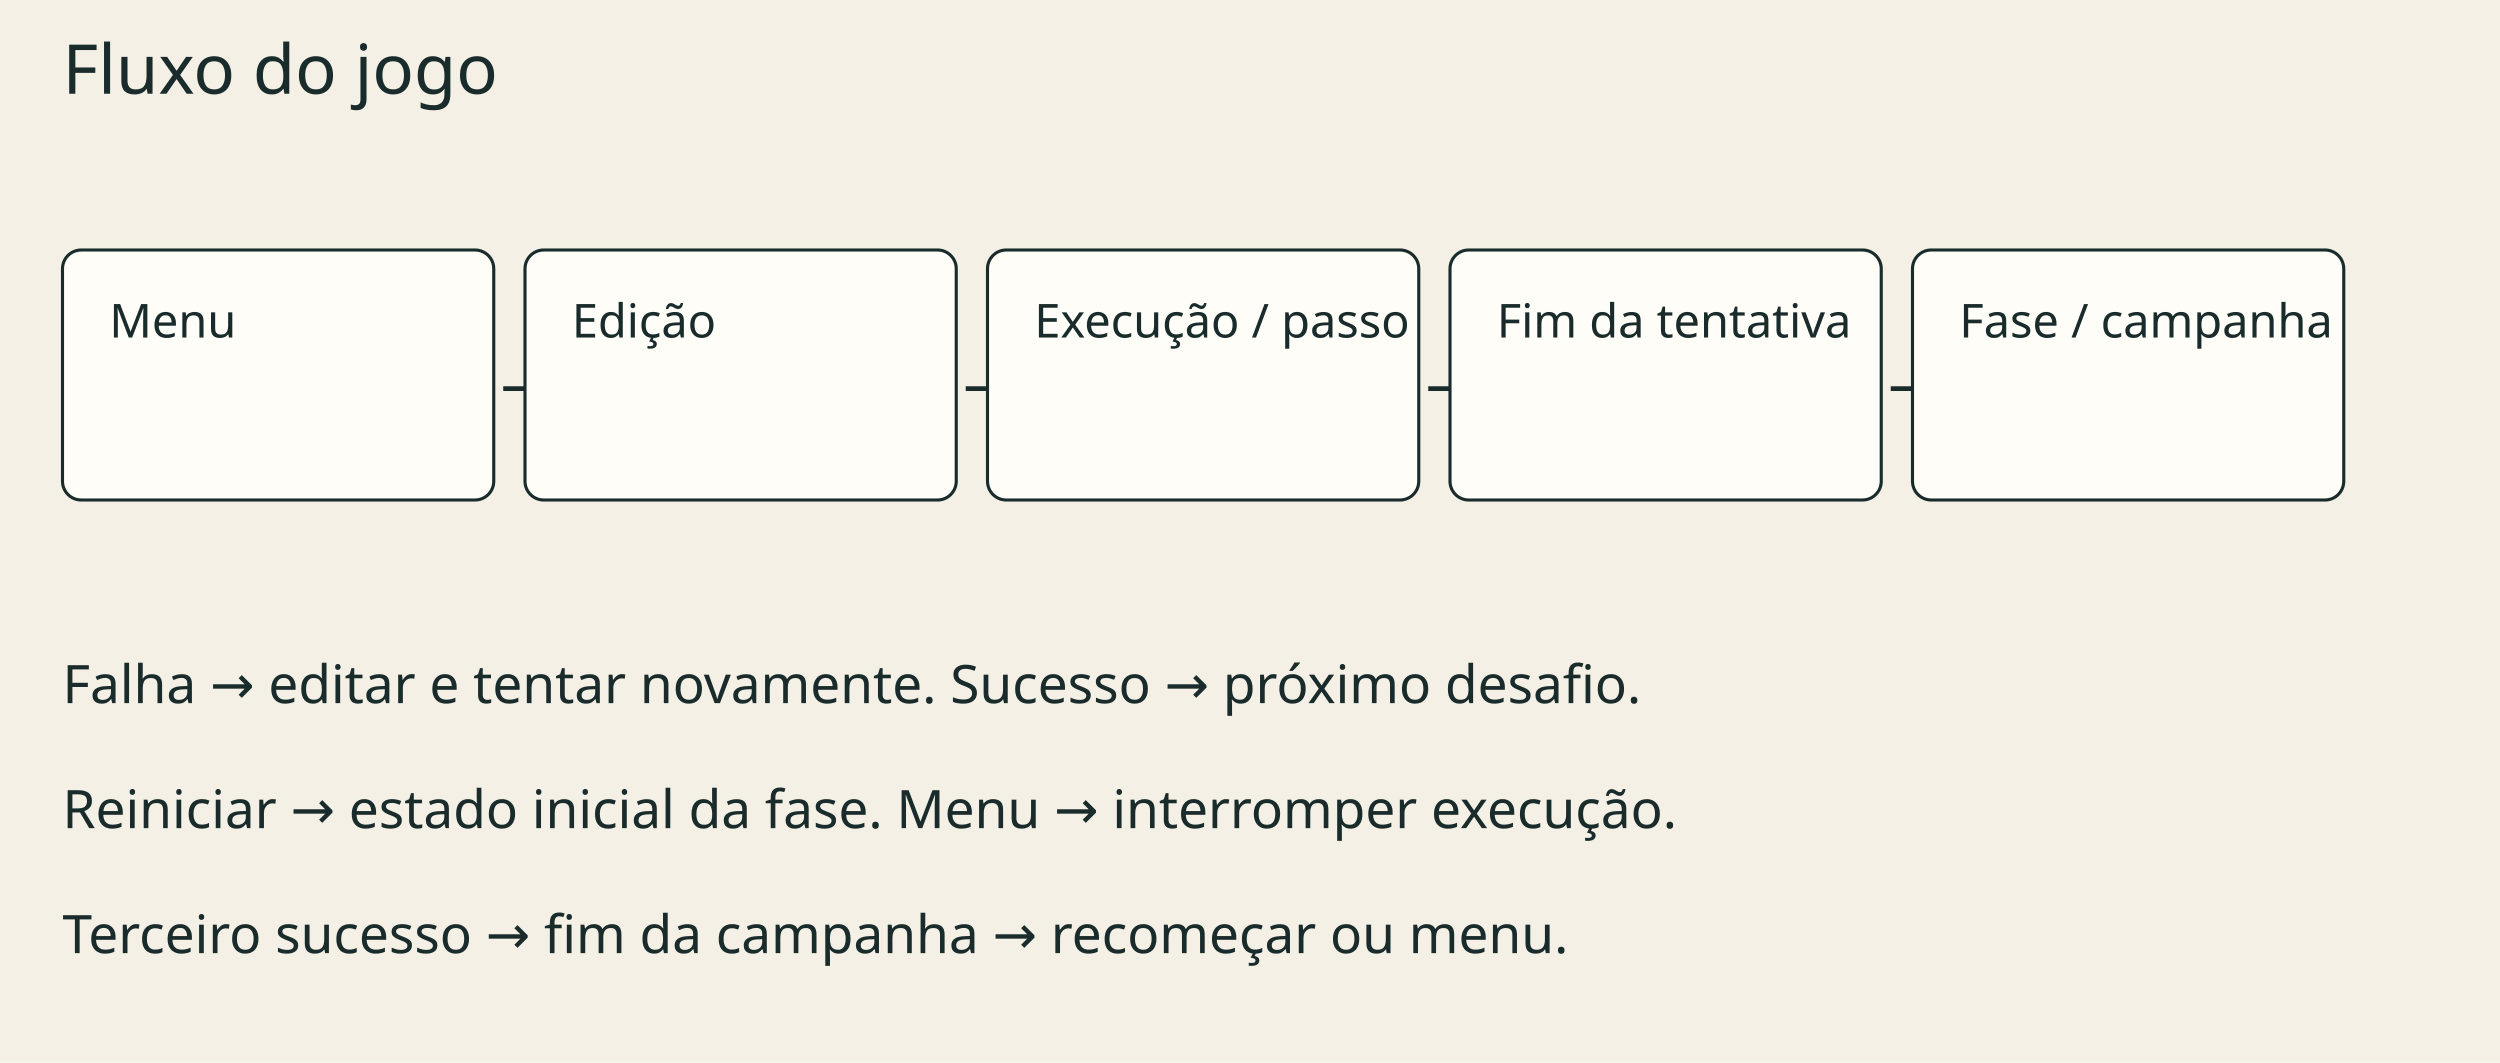
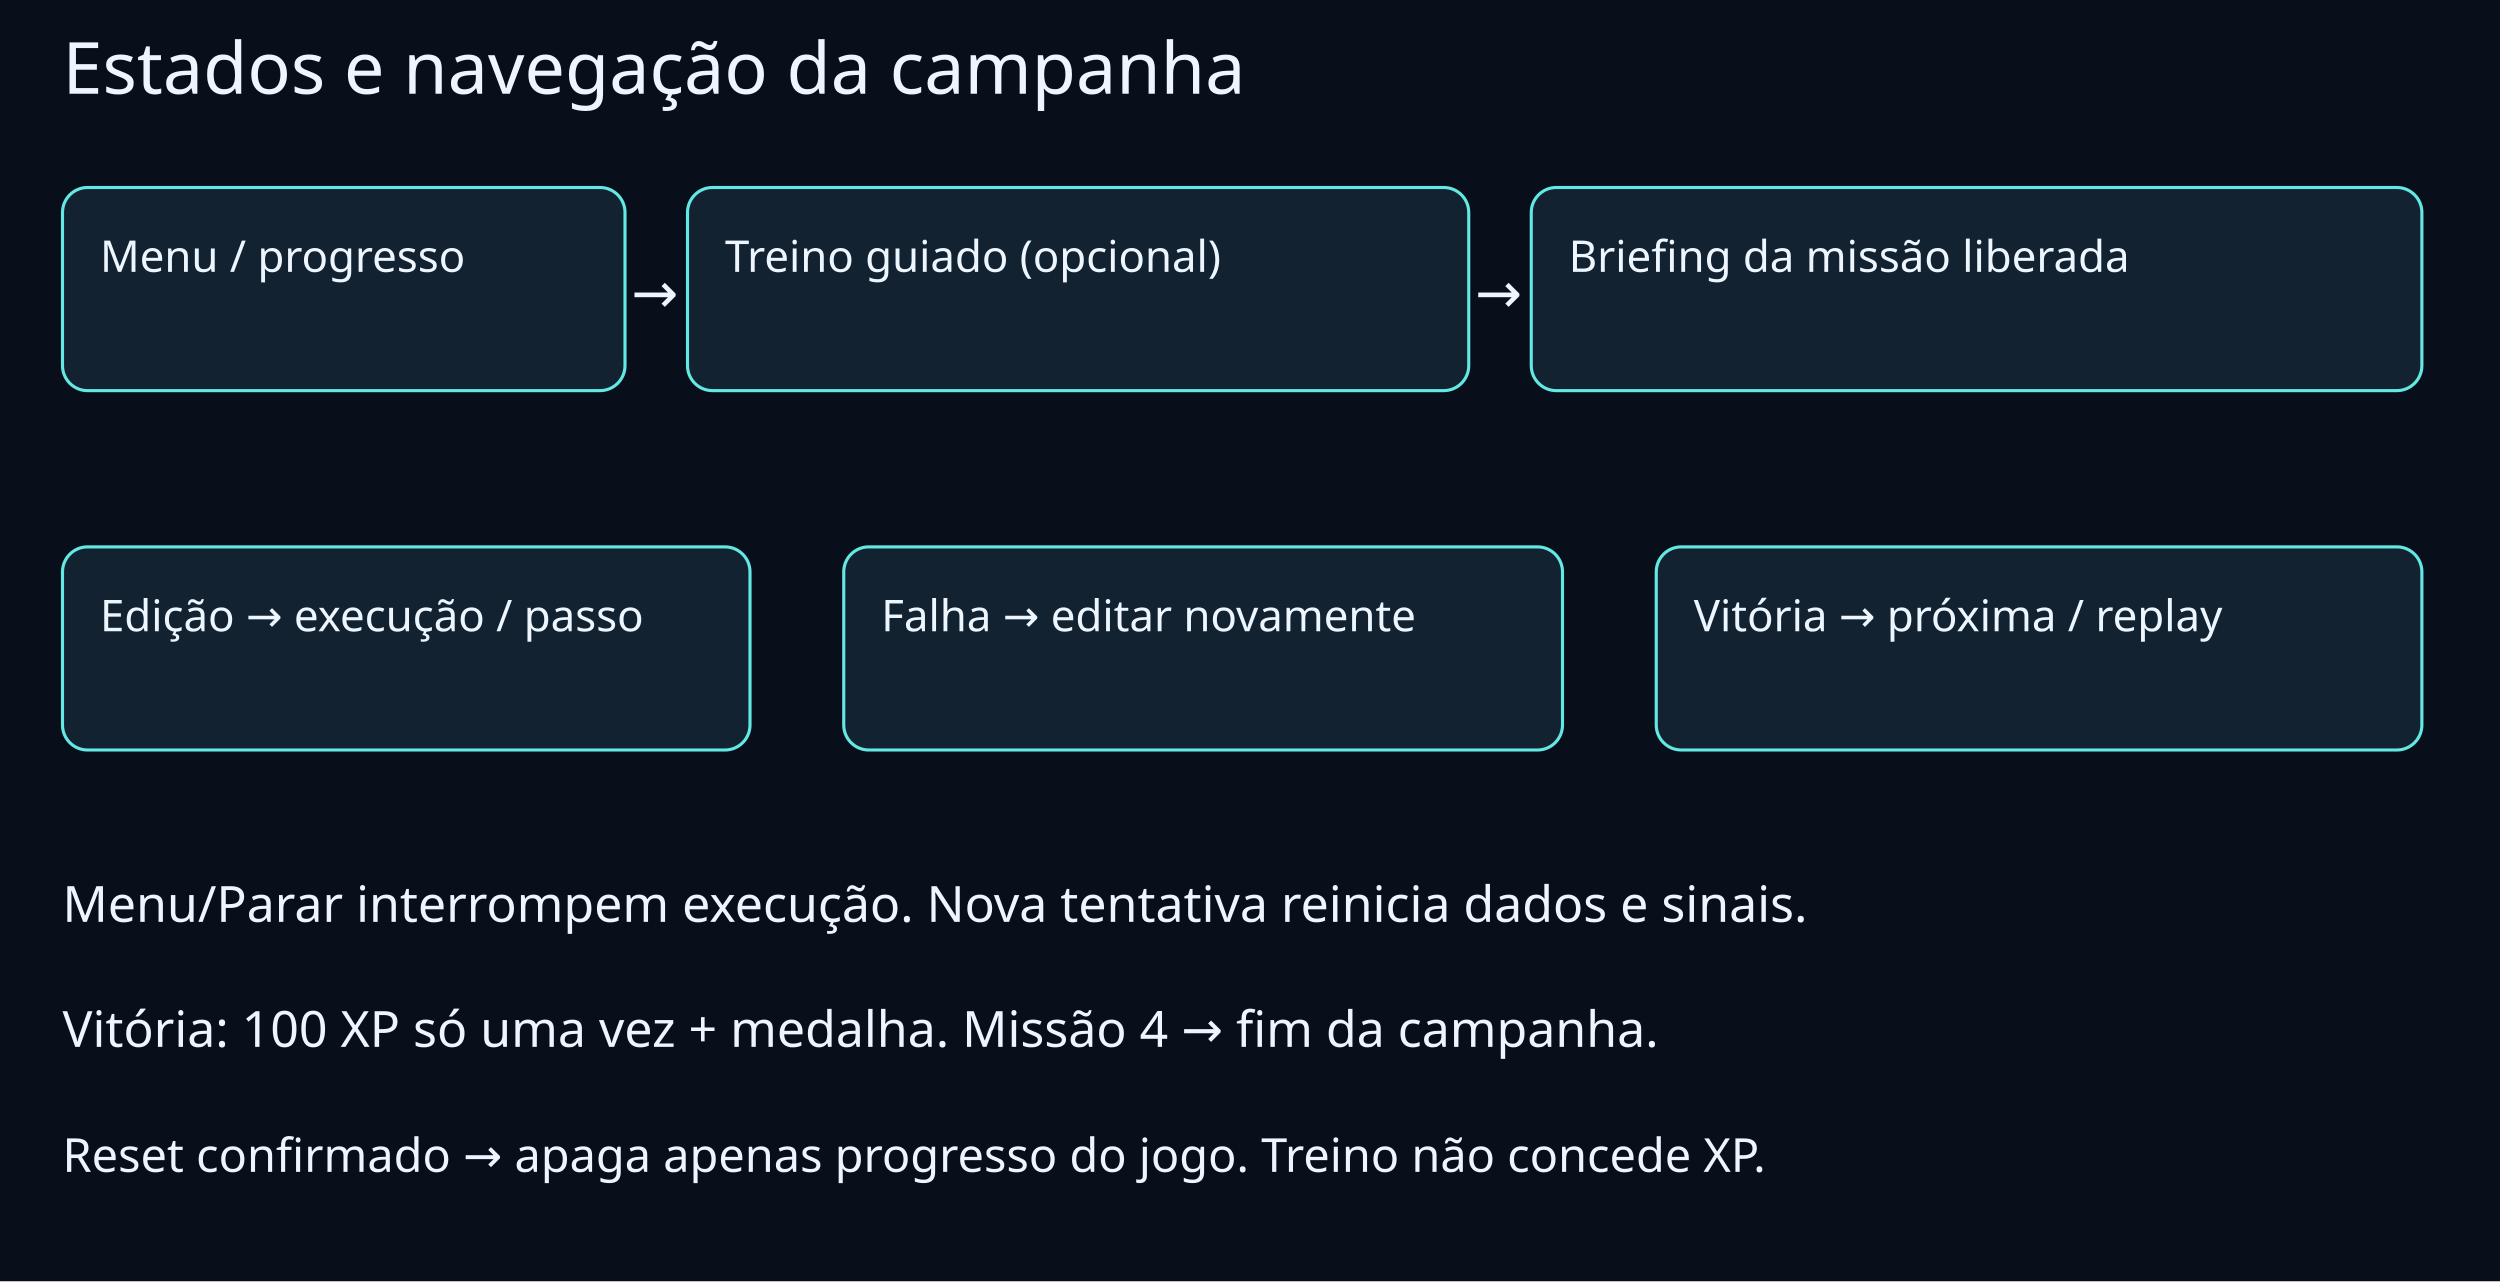
- <svg xmlns="http://www.w3.org/2000/svg" width="800" height="340" viewBox="0 0 800 340">
-   <rect width="100%" height="100%" fill="#f4f0e6" />
-   <g font-family="sans-serif" fill="#192b2b">
-     <text x="20" y="30" font-size="22">Fluxo do jogo</text>
-     <rect x="20" y="80" width="138" height="80" rx="6" fill="#fffdf7" stroke="#192b2b" />
-     <text x="35" y="108" font-size="15">Menu</text>
-     <text x="160" y="130" font-size="18">→</text>
-     <rect x="168" y="80" width="138" height="80" rx="6" fill="#fffdf7" stroke="#192b2b" />
-     <text x="183" y="108" font-size="15">Edição</text>
-     <text x="308" y="130" font-size="18">→</text>
-     <rect x="316" y="80" width="138" height="80" rx="6" fill="#fffdf7" stroke="#192b2b" />
-     <text x="331" y="108" font-size="15">Execução / passo</text>
-     <text x="456" y="130" font-size="18">→</text>
-     <rect x="464" y="80" width="138" height="80" rx="6" fill="#fffdf7" stroke="#192b2b" />
-     <text x="479" y="108" font-size="15">Fim da tentativa</text>
-     <text x="604" y="130" font-size="18">→</text>
-     <rect x="612" y="80" width="138" height="80" rx="6" fill="#fffdf7" stroke="#192b2b" />
-     <text x="627" y="108" font-size="15">Fase / campanha</text>
-     <text x="20" y="225" font-size="17">Falha → editar e tentar novamente. Sucesso → próximo desafio.</text>
-     <text x="20" y="265" font-size="17">Reiniciar → estado inicial da fase. Menu → interromper execução.</text>
-     <text x="20" y="305" font-size="17">Terceiro sucesso → fim da campanha → recomeçar ou menu.</text>
+ <svg xmlns="http://www.w3.org/2000/svg" width="800" height="410" viewBox="0 0 800 410">
+   <rect width="100%" height="100%" fill="#080f1a" />
+   <g font-family="sans-serif" fill="#edf6ff">
+     <text x="20" y="30" font-size="23">Estados e navegação da campanha</text>
+     <rect x="20" y="60" width="180" height="65" rx="8" fill="#122230" stroke="#64e8e4" />
+     <text x="32" y="87" font-size="14">Menu / progresso</text>
+     <rect x="220" y="60" width="250" height="65" rx="8" fill="#122230" stroke="#64e8e4" />
+     <text x="232" y="87" font-size="14">Treino guiado (opcional)</text>
+     <rect x="490" y="60" width="285" height="65" rx="8" fill="#122230" stroke="#64e8e4" />
+     <text x="502" y="87" font-size="14">Briefing da missão liberada</text>
+     <text x="202" y="100" font-size="18">→</text>
+     <text x="472" y="100" font-size="18">→</text>
+     <rect x="20" y="175" width="220" height="65" rx="8" fill="#122230" stroke="#64e8e4" />
+     <text x="32" y="202" font-size="14">Edição → execução / passo</text>
+     <rect x="270" y="175" width="230" height="65" rx="8" fill="#122230" stroke="#64e8e4" />
+     <text x="282" y="202" font-size="14">Falha → editar novamente</text>
+     <rect x="530" y="175" width="245" height="65" rx="8" fill="#122230" stroke="#64e8e4" />
+     <text x="542" y="202" font-size="14">Vitória → próxima / replay</text>
+     <text x="20" y="295" font-size="16">Menu/Parar interrompem execução. Nova tentativa reinicia dados e sinais.</text>
+     <text x="20" y="335" font-size="16">Vitória: 100 XP só uma vez + medalha. Missão 4 → fim da campanha.</text>
+     <text x="20" y="375" font-size="15">Reset confirmado → apaga apenas progresso do jogo. Treino não concede XP.</text>
  </g>
</svg>
